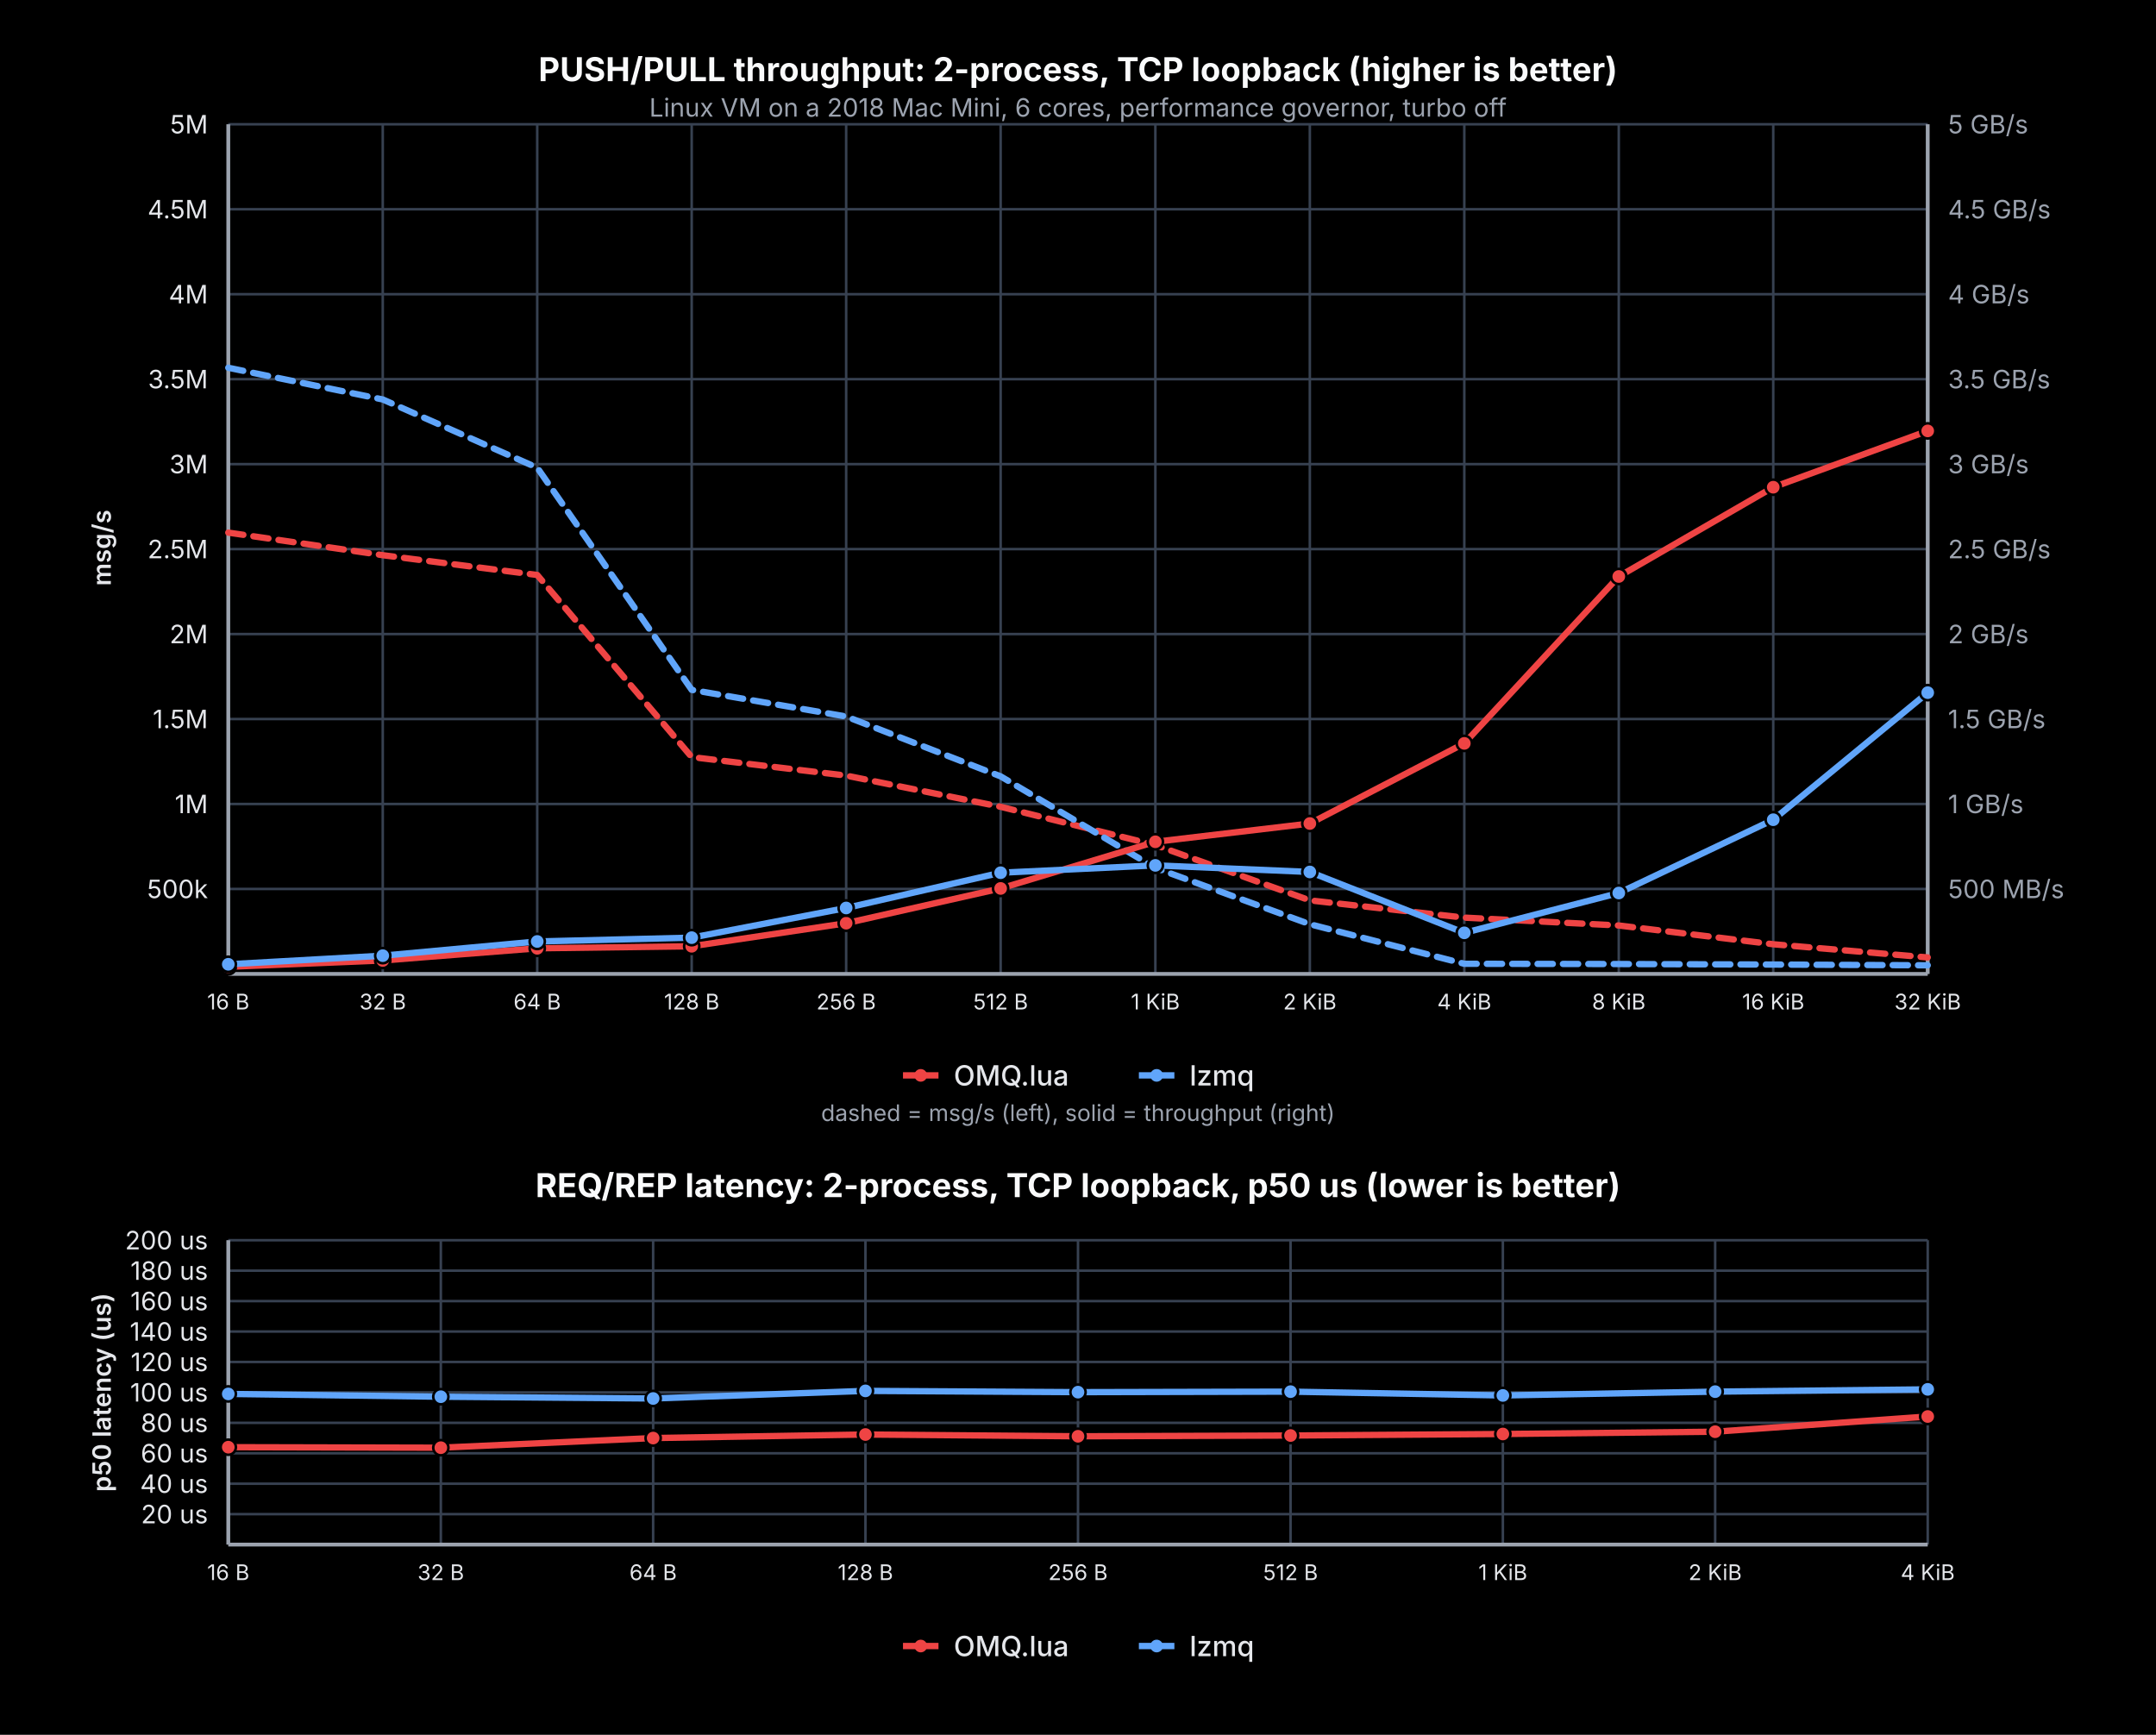
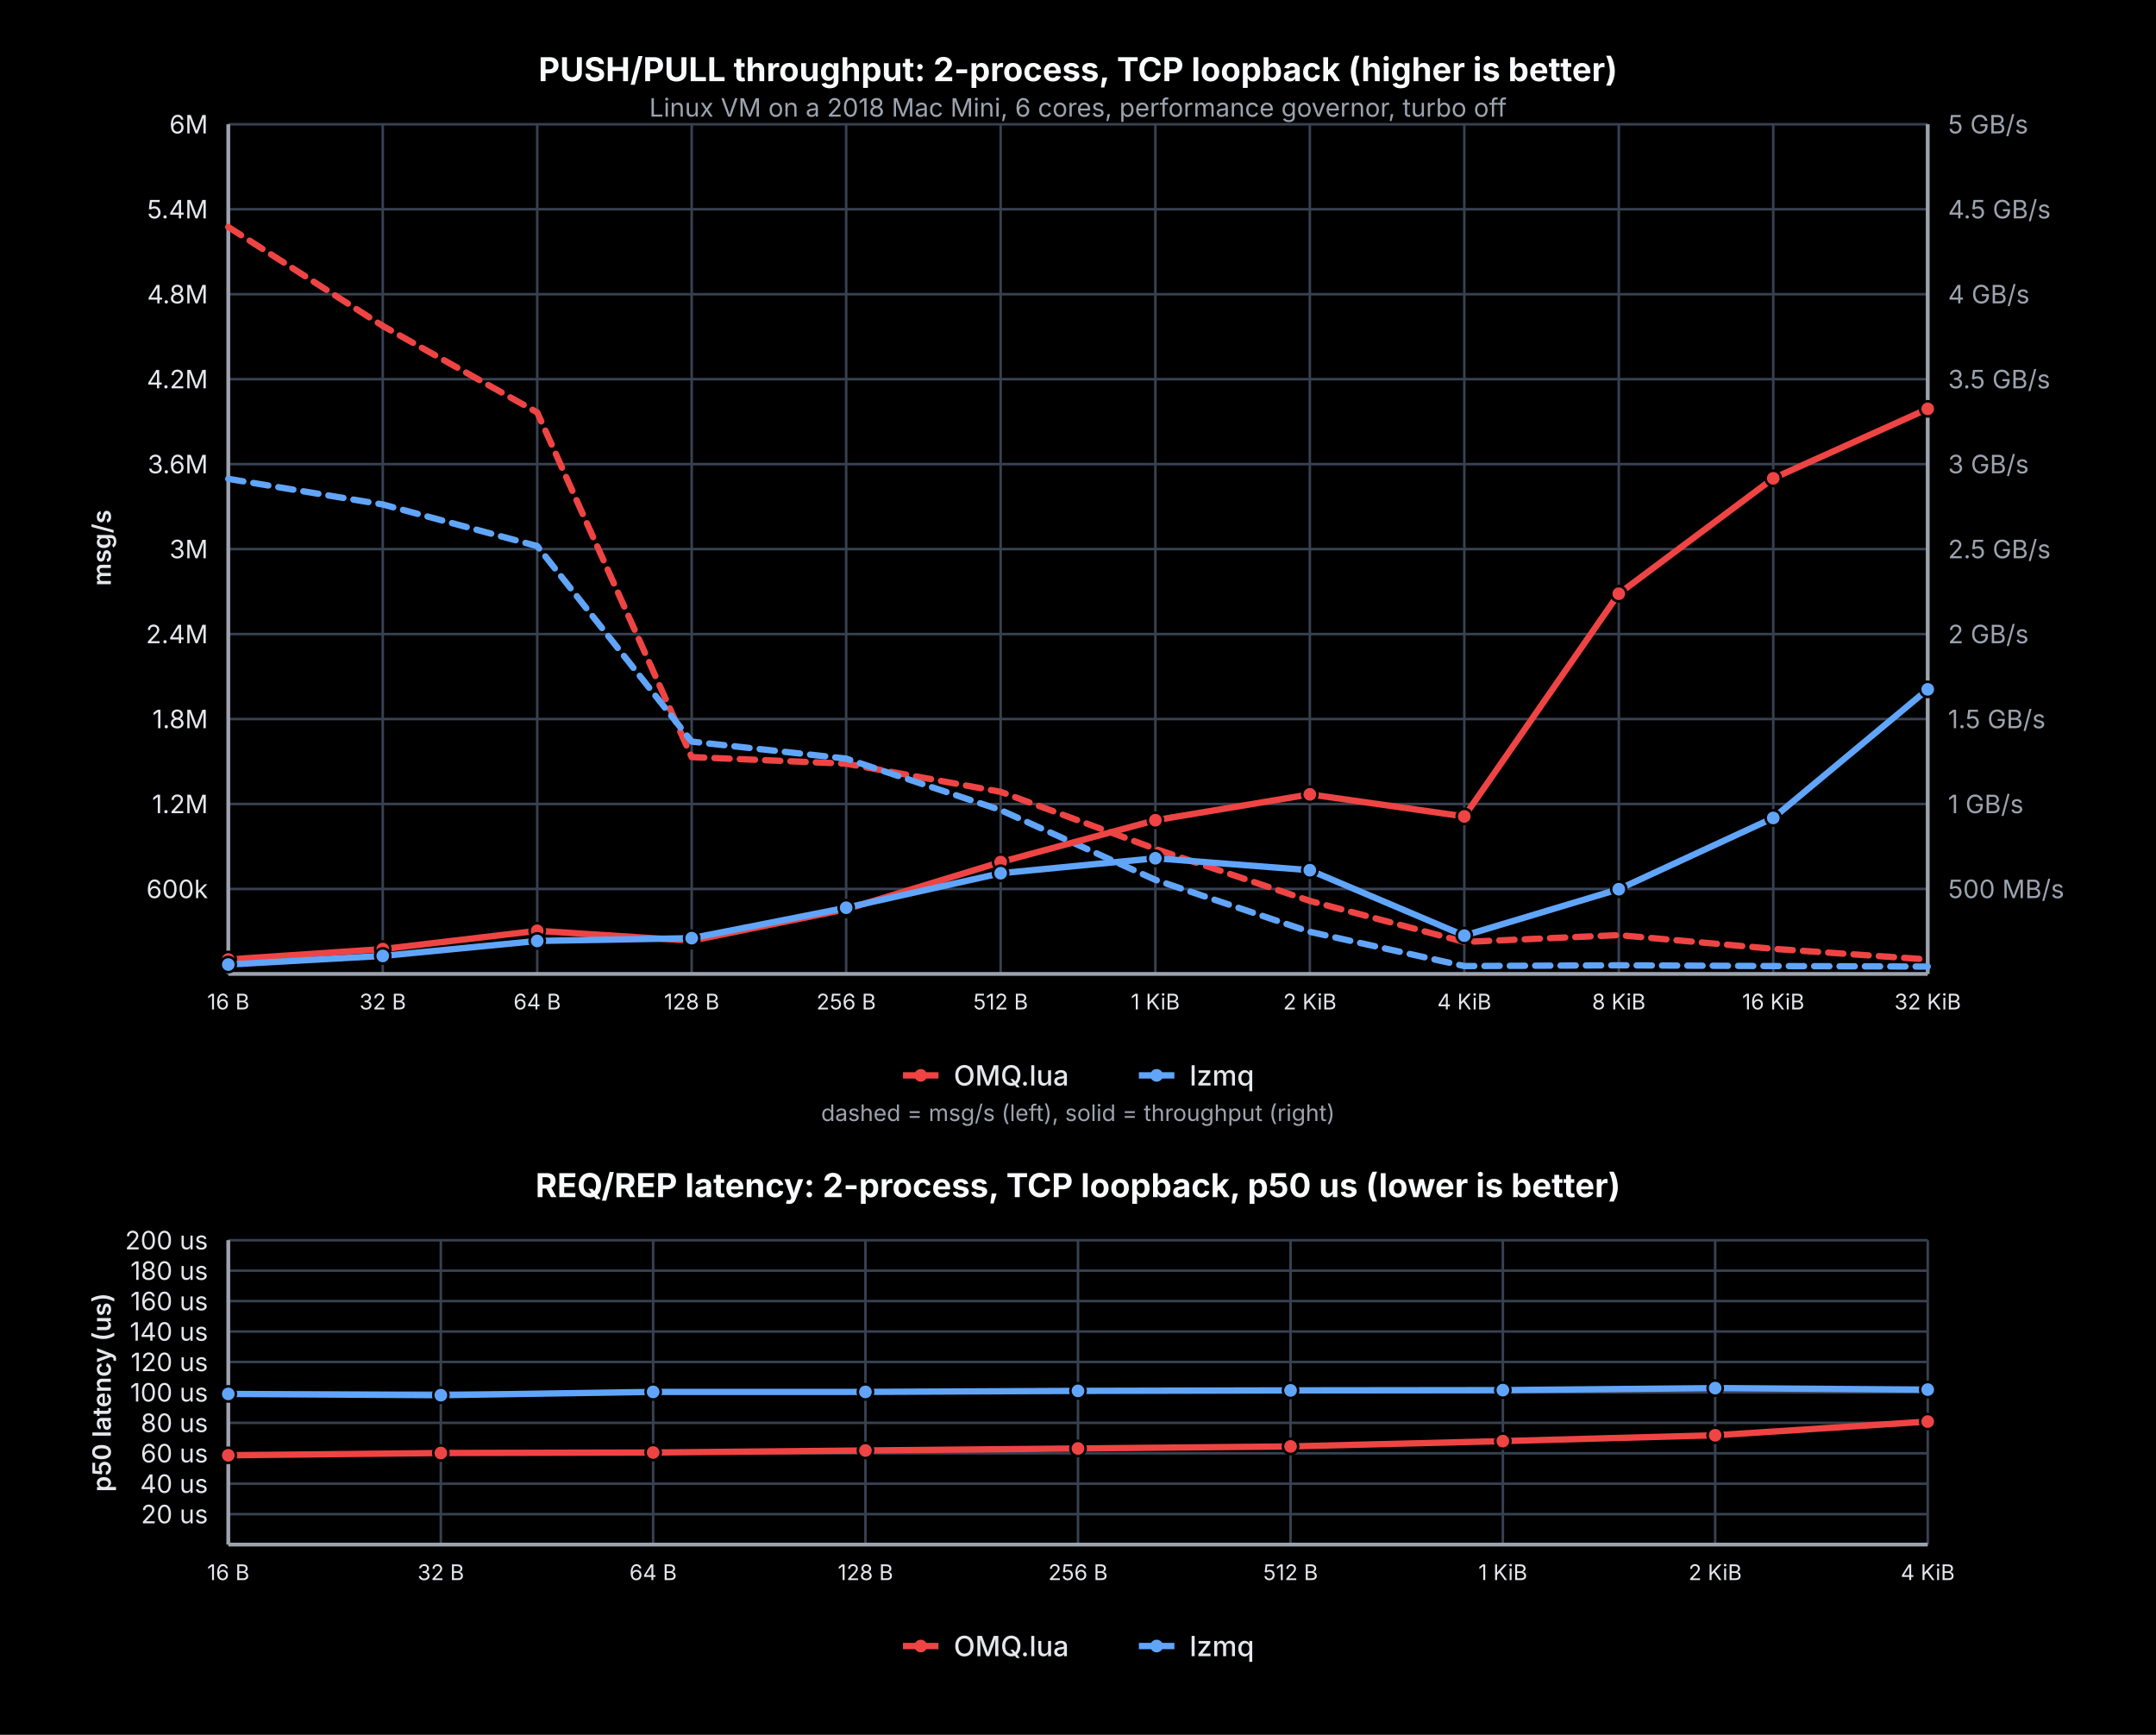
<svg xmlns="http://www.w3.org/2000/svg" viewBox="0 0 850 684" font-family="system-ui, -apple-system, sans-serif">
  <rect width="850" height="684" fill="#000000" />
  <text x="425.0" y="32" text-anchor="middle" fill="#f9fafb" font-size="13" font-weight="700">PUSH/PULL throughput: 2-process, TCP loopback (higher is better)</text>
  <text x="425.0" y="46" text-anchor="middle" fill="#9ca3af" font-size="10">Linux VM on a 2018 Mac Mini, 6 cores, performance governor, turbo off</text>
  <line x1="90" y1="350.5" x2="760" y2="350.5" stroke="#374151" stroke-width="1" />
-   <text x="82" y="350.5" text-anchor="end" dominant-baseline="middle" fill="#e5e7eb" font-size="10">500k</text>
+   <text x="82" y="350.5" text-anchor="end" dominant-baseline="middle" fill="#e5e7eb" font-size="10">600k</text>
  <text x="768" y="350.5" text-anchor="start" dominant-baseline="middle" fill="#9ca3af" font-size="10">500 MB/s</text>
  <line x1="90" y1="317.0" x2="760" y2="317.0" stroke="#374151" stroke-width="1" />
-   <text x="82" y="317.0" text-anchor="end" dominant-baseline="middle" fill="#e5e7eb" font-size="10">1M</text>
+   <text x="82" y="317.0" text-anchor="end" dominant-baseline="middle" fill="#e5e7eb" font-size="10">1.2M</text>
  <text x="768" y="317.0" text-anchor="start" dominant-baseline="middle" fill="#9ca3af" font-size="10">1 GB/s</text>
  <line x1="90" y1="283.5" x2="760" y2="283.5" stroke="#374151" stroke-width="1" />
-   <text x="82" y="283.5" text-anchor="end" dominant-baseline="middle" fill="#e5e7eb" font-size="10">1.5M</text>
+   <text x="82" y="283.5" text-anchor="end" dominant-baseline="middle" fill="#e5e7eb" font-size="10">1.8M</text>
  <text x="768" y="283.5" text-anchor="start" dominant-baseline="middle" fill="#9ca3af" font-size="10">1.5 GB/s</text>
  <line x1="90" y1="250.0" x2="760" y2="250.0" stroke="#374151" stroke-width="1" />
-   <text x="82" y="250.0" text-anchor="end" dominant-baseline="middle" fill="#e5e7eb" font-size="10">2M</text>
+   <text x="82" y="250.0" text-anchor="end" dominant-baseline="middle" fill="#e5e7eb" font-size="10">2.4M</text>
  <text x="768" y="250.0" text-anchor="start" dominant-baseline="middle" fill="#9ca3af" font-size="10">2 GB/s</text>
  <line x1="90" y1="216.5" x2="760" y2="216.5" stroke="#374151" stroke-width="1" />
-   <text x="82" y="216.5" text-anchor="end" dominant-baseline="middle" fill="#e5e7eb" font-size="10">2.5M</text>
+   <text x="82" y="216.5" text-anchor="end" dominant-baseline="middle" fill="#e5e7eb" font-size="10">3M</text>
  <text x="768" y="216.5" text-anchor="start" dominant-baseline="middle" fill="#9ca3af" font-size="10">2.5 GB/s</text>
  <line x1="90" y1="183.0" x2="760" y2="183.0" stroke="#374151" stroke-width="1" />
-   <text x="82" y="183.0" text-anchor="end" dominant-baseline="middle" fill="#e5e7eb" font-size="10">3M</text>
+   <text x="82" y="183.0" text-anchor="end" dominant-baseline="middle" fill="#e5e7eb" font-size="10">3.6M</text>
  <text x="768" y="183.0" text-anchor="start" dominant-baseline="middle" fill="#9ca3af" font-size="10">3 GB/s</text>
  <line x1="90" y1="149.5" x2="760" y2="149.5" stroke="#374151" stroke-width="1" />
-   <text x="82" y="149.5" text-anchor="end" dominant-baseline="middle" fill="#e5e7eb" font-size="10">3.5M</text>
+   <text x="82" y="149.5" text-anchor="end" dominant-baseline="middle" fill="#e5e7eb" font-size="10">4.2M</text>
  <text x="768" y="149.5" text-anchor="start" dominant-baseline="middle" fill="#9ca3af" font-size="10">3.5 GB/s</text>
  <line x1="90" y1="116.0" x2="760" y2="116.0" stroke="#374151" stroke-width="1" />
-   <text x="82" y="116.0" text-anchor="end" dominant-baseline="middle" fill="#e5e7eb" font-size="10">4M</text>
+   <text x="82" y="116.0" text-anchor="end" dominant-baseline="middle" fill="#e5e7eb" font-size="10">4.8M</text>
  <text x="768" y="116.0" text-anchor="start" dominant-baseline="middle" fill="#9ca3af" font-size="10">4 GB/s</text>
  <line x1="90" y1="82.5" x2="760" y2="82.5" stroke="#374151" stroke-width="1" />
-   <text x="82" y="82.5" text-anchor="end" dominant-baseline="middle" fill="#e5e7eb" font-size="10">4.5M</text>
+   <text x="82" y="82.5" text-anchor="end" dominant-baseline="middle" fill="#e5e7eb" font-size="10">5.4M</text>
  <text x="768" y="82.5" text-anchor="start" dominant-baseline="middle" fill="#9ca3af" font-size="10">4.5 GB/s</text>
  <line x1="90" y1="49.0" x2="760" y2="49.0" stroke="#374151" stroke-width="1" />
-   <text x="82" y="49.0" text-anchor="end" dominant-baseline="middle" fill="#e5e7eb" font-size="10">5M</text>
+   <text x="82" y="49.0" text-anchor="end" dominant-baseline="middle" fill="#e5e7eb" font-size="10">6M</text>
  <text x="768" y="49.0" text-anchor="start" dominant-baseline="middle" fill="#9ca3af" font-size="10">5 GB/s</text>
  <line x1="90.0" y1="49" x2="90.0" y2="384" stroke="#374151" stroke-width="1" />
  <line x1="150.9" y1="49" x2="150.9" y2="384" stroke="#374151" stroke-width="1" />
  <line x1="211.8" y1="49" x2="211.8" y2="384" stroke="#374151" stroke-width="1" />
  <line x1="272.7" y1="49" x2="272.7" y2="384" stroke="#374151" stroke-width="1" />
  <line x1="333.6" y1="49" x2="333.6" y2="384" stroke="#374151" stroke-width="1" />
  <line x1="394.5" y1="49" x2="394.5" y2="384" stroke="#374151" stroke-width="1" />
  <line x1="455.5" y1="49" x2="455.5" y2="384" stroke="#374151" stroke-width="1" />
  <line x1="516.4" y1="49" x2="516.4" y2="384" stroke="#374151" stroke-width="1" />
  <line x1="577.3" y1="49" x2="577.3" y2="384" stroke="#374151" stroke-width="1" />
  <line x1="638.2" y1="49" x2="638.2" y2="384" stroke="#374151" stroke-width="1" />
  <line x1="699.1" y1="49" x2="699.1" y2="384" stroke="#374151" stroke-width="1" />
  <line x1="760.0" y1="49" x2="760.0" y2="384" stroke="#374151" stroke-width="1" />
  <line x1="90" y1="49" x2="90" y2="384" stroke="#9ca3af" stroke-width="1.5" />
  <line x1="760" y1="49" x2="760" y2="384" stroke="#9ca3af" stroke-width="1.5" />
  <line x1="90" y1="384" x2="760" y2="384" stroke="#9ca3af" stroke-width="1.5" />
  <text x="40" y="216" text-anchor="middle" dominant-baseline="middle" fill="#e5e7eb" font-size="10" font-weight="600" transform="rotate(-90,40,216)">msg/s</text>
-   <polyline points="90.0,210.0 150.9,218.9 211.8,226.7 272.7,298.5 333.6,305.8 394.5,318.1 455.5,333.2 516.4,355.0 577.3,361.8 638.2,364.9 699.1,372.3 760.0,377.5" fill="none" stroke="#ef4444" stroke-width="2.5" stroke-linecap="round" stroke-linejoin="round" stroke-dasharray="6,4" />
-   <polyline points="90.0,145.0 150.9,157.5 211.8,184.4 272.7,272.0 333.6,282.5 394.5,306.1 455.5,342.2 516.4,364.4 577.3,380.0 638.2,380.1 699.1,380.3 760.0,380.6" fill="none" stroke="#60a5fa" stroke-width="2.5" stroke-linecap="round" stroke-linejoin="round" stroke-dasharray="6,4" />
-   <polyline points="90.0,381.2 150.9,378.7 211.8,373.9 272.7,373.1 333.6,364.0 394.5,350.3 455.5,331.9 516.4,324.7 577.3,293.1 638.2,227.3 699.1,192.1 760.0,169.9" fill="none" stroke="#ef4444" stroke-width="2.5" stroke-linecap="round" stroke-linejoin="round" />
-   <circle cx="90.0" cy="381.2" r="3" fill="#ef4444" stroke="#000000" stroke-width="1" />
-   <circle cx="150.9" cy="378.7" r="3" fill="#ef4444" stroke="#000000" stroke-width="1" />
-   <circle cx="211.8" cy="373.9" r="3" fill="#ef4444" stroke="#000000" stroke-width="1" />
-   <circle cx="272.7" cy="373.1" r="3" fill="#ef4444" stroke="#000000" stroke-width="1" />
-   <circle cx="333.6" cy="364.0" r="3" fill="#ef4444" stroke="#000000" stroke-width="1" />
-   <circle cx="394.5" cy="350.3" r="3" fill="#ef4444" stroke="#000000" stroke-width="1" />
-   <circle cx="455.5" cy="331.9" r="3" fill="#ef4444" stroke="#000000" stroke-width="1" />
-   <circle cx="516.4" cy="324.7" r="3" fill="#ef4444" stroke="#000000" stroke-width="1" />
-   <circle cx="577.3" cy="293.1" r="3" fill="#ef4444" stroke="#000000" stroke-width="1" />
-   <circle cx="638.2" cy="227.3" r="3" fill="#ef4444" stroke="#000000" stroke-width="1" />
-   <circle cx="699.1" cy="192.1" r="3" fill="#ef4444" stroke="#000000" stroke-width="1" />
-   <circle cx="760.0" cy="169.9" r="3" fill="#ef4444" stroke="#000000" stroke-width="1" />
-   <polyline points="90.0,380.2 150.9,376.8 211.8,371.2 272.7,369.7 333.6,358.0 394.5,344.1 455.5,341.2 516.4,343.8 577.3,367.8 638.2,352.1 699.1,323.2 760.0,273.1" fill="none" stroke="#60a5fa" stroke-width="2.5" stroke-linecap="round" stroke-linejoin="round" />
-   <circle cx="90.0" cy="380.2" r="3" fill="#60a5fa" stroke="#000000" stroke-width="1" />
-   <circle cx="150.9" cy="376.8" r="3" fill="#60a5fa" stroke="#000000" stroke-width="1" />
-   <circle cx="211.8" cy="371.2" r="3" fill="#60a5fa" stroke="#000000" stroke-width="1" />
-   <circle cx="272.7" cy="369.7" r="3" fill="#60a5fa" stroke="#000000" stroke-width="1" />
-   <circle cx="333.6" cy="358.0" r="3" fill="#60a5fa" stroke="#000000" stroke-width="1" />
-   <circle cx="394.5" cy="344.1" r="3" fill="#60a5fa" stroke="#000000" stroke-width="1" />
-   <circle cx="455.5" cy="341.2" r="3" fill="#60a5fa" stroke="#000000" stroke-width="1" />
-   <circle cx="516.4" cy="343.8" r="3" fill="#60a5fa" stroke="#000000" stroke-width="1" />
-   <circle cx="577.3" cy="367.8" r="3" fill="#60a5fa" stroke="#000000" stroke-width="1" />
-   <circle cx="638.2" cy="352.1" r="3" fill="#60a5fa" stroke="#000000" stroke-width="1" />
-   <circle cx="699.1" cy="323.2" r="3" fill="#60a5fa" stroke="#000000" stroke-width="1" />
-   <circle cx="760.0" cy="273.1" r="3" fill="#60a5fa" stroke="#000000" stroke-width="1" />
+   <polyline points="90.0,89.5 150.9,128.5 211.8,162.6 272.7,298.5 333.6,301.1 394.5,312.2 455.5,334.7 516.4,355.2 577.3,371.4 638.2,368.7 699.1,374.1 760.0,378.3" fill="none" stroke="#ef4444" stroke-width="2.5" stroke-linecap="round" stroke-linejoin="round" stroke-dasharray="6,4" />
+   <polyline points="90.0,188.8 150.9,198.9 211.8,215.3 272.7,292.4 333.6,299.1 394.5,319.4 455.5,346.9 516.4,367.4 577.3,380.9 638.2,380.6 699.1,380.9 760.0,381.1" fill="none" stroke="#60a5fa" stroke-width="2.5" stroke-linecap="round" stroke-linejoin="round" stroke-dasharray="6,4" />
+   <polyline points="90.0,378.3 150.9,374.2 211.8,367.0 272.7,370.9 333.6,358.5 394.5,339.9 455.5,323.4 516.4,313.2 577.3,321.9 638.2,234.1 699.1,188.6 760.0,161.2" fill="none" stroke="#ef4444" stroke-width="2.5" stroke-linecap="round" stroke-linejoin="round" />
+   <circle cx="90.0" cy="378.3" r="3" fill="#ef4444" stroke="#000000" stroke-width="1" />
+   <circle cx="150.9" cy="374.2" r="3" fill="#ef4444" stroke="#000000" stroke-width="1" />
+   <circle cx="211.8" cy="367.0" r="3" fill="#ef4444" stroke="#000000" stroke-width="1" />
+   <circle cx="272.7" cy="370.9" r="3" fill="#ef4444" stroke="#000000" stroke-width="1" />
+   <circle cx="333.6" cy="358.5" r="3" fill="#ef4444" stroke="#000000" stroke-width="1" />
+   <circle cx="394.5" cy="339.9" r="3" fill="#ef4444" stroke="#000000" stroke-width="1" />
+   <circle cx="455.5" cy="323.4" r="3" fill="#ef4444" stroke="#000000" stroke-width="1" />
+   <circle cx="516.4" cy="313.2" r="3" fill="#ef4444" stroke="#000000" stroke-width="1" />
+   <circle cx="577.3" cy="321.9" r="3" fill="#ef4444" stroke="#000000" stroke-width="1" />
+   <circle cx="638.2" cy="234.1" r="3" fill="#ef4444" stroke="#000000" stroke-width="1" />
+   <circle cx="699.1" cy="188.6" r="3" fill="#ef4444" stroke="#000000" stroke-width="1" />
+   <circle cx="760.0" cy="161.2" r="3" fill="#ef4444" stroke="#000000" stroke-width="1" />
+   <polyline points="90.0,380.3 150.9,376.9 211.8,371.0 272.7,369.9 333.6,357.9 394.5,344.3 455.5,338.4 516.4,343.1 577.3,368.9 638.2,350.6 699.1,322.5 760.0,271.8" fill="none" stroke="#60a5fa" stroke-width="2.5" stroke-linecap="round" stroke-linejoin="round" />
+   <circle cx="90.0" cy="380.3" r="3" fill="#60a5fa" stroke="#000000" stroke-width="1" />
+   <circle cx="150.9" cy="376.9" r="3" fill="#60a5fa" stroke="#000000" stroke-width="1" />
+   <circle cx="211.8" cy="371.0" r="3" fill="#60a5fa" stroke="#000000" stroke-width="1" />
+   <circle cx="272.7" cy="369.9" r="3" fill="#60a5fa" stroke="#000000" stroke-width="1" />
+   <circle cx="333.6" cy="357.9" r="3" fill="#60a5fa" stroke="#000000" stroke-width="1" />
+   <circle cx="394.5" cy="344.3" r="3" fill="#60a5fa" stroke="#000000" stroke-width="1" />
+   <circle cx="455.5" cy="338.4" r="3" fill="#60a5fa" stroke="#000000" stroke-width="1" />
+   <circle cx="516.4" cy="343.1" r="3" fill="#60a5fa" stroke="#000000" stroke-width="1" />
+   <circle cx="577.3" cy="368.9" r="3" fill="#60a5fa" stroke="#000000" stroke-width="1" />
+   <circle cx="638.2" cy="350.6" r="3" fill="#60a5fa" stroke="#000000" stroke-width="1" />
+   <circle cx="699.1" cy="322.5" r="3" fill="#60a5fa" stroke="#000000" stroke-width="1" />
+   <circle cx="760.0" cy="271.8" r="3" fill="#60a5fa" stroke="#000000" stroke-width="1" />
  <text x="90.0" y="398" text-anchor="middle" fill="#e5e7eb" font-size="8.5">16 B</text>
  <text x="150.9" y="398" text-anchor="middle" fill="#e5e7eb" font-size="8.5">32 B</text>
  <text x="211.8" y="398" text-anchor="middle" fill="#e5e7eb" font-size="8.5">64 B</text>
  <text x="272.7" y="398" text-anchor="middle" fill="#e5e7eb" font-size="8.5">128 B</text>
  <text x="333.6" y="398" text-anchor="middle" fill="#e5e7eb" font-size="8.5">256 B</text>
  <text x="394.5" y="398" text-anchor="middle" fill="#e5e7eb" font-size="8.5">512 B</text>
  <text x="455.5" y="398" text-anchor="middle" fill="#e5e7eb" font-size="8.5">1 KiB</text>
  <text x="516.4" y="398" text-anchor="middle" fill="#e5e7eb" font-size="8.5">2 KiB</text>
  <text x="577.3" y="398" text-anchor="middle" fill="#e5e7eb" font-size="8.5">4 KiB</text>
  <text x="638.2" y="398" text-anchor="middle" fill="#e5e7eb" font-size="8.5">8 KiB</text>
  <text x="699.1" y="398" text-anchor="middle" fill="#e5e7eb" font-size="8.5">16 KiB</text>
  <text x="760.0" y="398" text-anchor="middle" fill="#e5e7eb" font-size="8.5">32 KiB</text>
  <line x1="356" y1="424" x2="370" y2="424" stroke="#ef4444" stroke-width="2.5" />
  <circle cx="363" cy="424" r="2.5" fill="#ef4444" />
  <text x="376" y="428" fill="#e5e7eb" font-size="11" font-weight="500">OMQ.lua</text>
  <line x1="449" y1="424" x2="463" y2="424" stroke="#60a5fa" stroke-width="2.5" />
  <circle cx="456" cy="424" r="2.5" fill="#60a5fa" />
  <text x="469" y="428" fill="#e5e7eb" font-size="11" font-weight="500">lzmq</text>
  <text x="425.0" y="442" text-anchor="middle" fill="#9ca3af" font-size="9">dashed = msg/s (left), solid = throughput (right)</text>
  <text x="425.0" y="472" text-anchor="middle" fill="#f9fafb" font-size="13" font-weight="700">REQ/REP latency: 2-process, TCP loopback, p50 us (lower is better)</text>
  <line x1="90" y1="597.0" x2="760" y2="597.0" stroke="#374151" stroke-width="1" />
  <text x="82" y="597.0" text-anchor="end" dominant-baseline="middle" fill="#e5e7eb" font-size="10">20 us</text>
  <line x1="90" y1="585.0" x2="760" y2="585.0" stroke="#374151" stroke-width="1" />
  <text x="82" y="585.0" text-anchor="end" dominant-baseline="middle" fill="#e5e7eb" font-size="10">40 us</text>
  <line x1="90" y1="573.0" x2="760" y2="573.0" stroke="#374151" stroke-width="1" />
  <text x="82" y="573.0" text-anchor="end" dominant-baseline="middle" fill="#e5e7eb" font-size="10">60 us</text>
  <line x1="90" y1="561.0" x2="760" y2="561.0" stroke="#374151" stroke-width="1" />
  <text x="82" y="561.0" text-anchor="end" dominant-baseline="middle" fill="#e5e7eb" font-size="10">80 us</text>
  <line x1="90" y1="549.0" x2="760" y2="549.0" stroke="#374151" stroke-width="1" />
  <text x="82" y="549.0" text-anchor="end" dominant-baseline="middle" fill="#e5e7eb" font-size="10">100 us</text>
  <line x1="90" y1="537.0" x2="760" y2="537.0" stroke="#374151" stroke-width="1" />
  <text x="82" y="537.0" text-anchor="end" dominant-baseline="middle" fill="#e5e7eb" font-size="10">120 us</text>
  <line x1="90" y1="525.0" x2="760" y2="525.0" stroke="#374151" stroke-width="1" />
  <text x="82" y="525.0" text-anchor="end" dominant-baseline="middle" fill="#e5e7eb" font-size="10">140 us</text>
  <line x1="90" y1="513.0" x2="760" y2="513.0" stroke="#374151" stroke-width="1" />
  <text x="82" y="513.0" text-anchor="end" dominant-baseline="middle" fill="#e5e7eb" font-size="10">160 us</text>
  <line x1="90" y1="501.0" x2="760" y2="501.0" stroke="#374151" stroke-width="1" />
  <text x="82" y="501.0" text-anchor="end" dominant-baseline="middle" fill="#e5e7eb" font-size="10">180 us</text>
  <line x1="90" y1="489.0" x2="760" y2="489.0" stroke="#374151" stroke-width="1" />
  <text x="82" y="489.0" text-anchor="end" dominant-baseline="middle" fill="#e5e7eb" font-size="10">200 us</text>
  <line x1="90.0" y1="489" x2="90.0" y2="609" stroke="#374151" stroke-width="1" />
  <line x1="173.8" y1="489" x2="173.8" y2="609" stroke="#374151" stroke-width="1" />
  <line x1="257.5" y1="489" x2="257.5" y2="609" stroke="#374151" stroke-width="1" />
  <line x1="341.2" y1="489" x2="341.2" y2="609" stroke="#374151" stroke-width="1" />
  <line x1="425.0" y1="489" x2="425.0" y2="609" stroke="#374151" stroke-width="1" />
  <line x1="508.8" y1="489" x2="508.8" y2="609" stroke="#374151" stroke-width="1" />
  <line x1="592.5" y1="489" x2="592.5" y2="609" stroke="#374151" stroke-width="1" />
  <line x1="676.2" y1="489" x2="676.2" y2="609" stroke="#374151" stroke-width="1" />
  <line x1="760.0" y1="489" x2="760.0" y2="609" stroke="#374151" stroke-width="1" />
  <line x1="90" y1="489" x2="90" y2="609" stroke="#9ca3af" stroke-width="1.5" />
  <line x1="90" y1="609" x2="760" y2="609" stroke="#9ca3af" stroke-width="1.5" />
  <text x="40" y="549" text-anchor="middle" dominant-baseline="middle" fill="#e5e7eb" font-size="10" font-weight="600" transform="rotate(-90,40,549)">p50 latency (us)</text>
-   <polyline points="90.0,570.6 173.8,570.8 257.5,567.0 341.2,565.6 425.0,566.3 508.8,566.0 592.5,565.4 676.2,564.5 760.0,558.5" fill="none" stroke="#ef4444" stroke-width="2.5" stroke-linecap="round" stroke-linejoin="round" />
-   <circle cx="90.0" cy="570.6" r="3" fill="#ef4444" stroke="#000000" stroke-width="1" />
-   <circle cx="173.8" cy="570.8" r="3" fill="#ef4444" stroke="#000000" stroke-width="1" />
-   <circle cx="257.5" cy="567.0" r="3" fill="#ef4444" stroke="#000000" stroke-width="1" />
-   <circle cx="341.2" cy="565.6" r="3" fill="#ef4444" stroke="#000000" stroke-width="1" />
-   <circle cx="425.0" cy="566.3" r="3" fill="#ef4444" stroke="#000000" stroke-width="1" />
-   <circle cx="508.8" cy="566.0" r="3" fill="#ef4444" stroke="#000000" stroke-width="1" />
-   <circle cx="592.5" cy="565.4" r="3" fill="#ef4444" stroke="#000000" stroke-width="1" />
-   <circle cx="676.2" cy="564.5" r="3" fill="#ef4444" stroke="#000000" stroke-width="1" />
-   <circle cx="760.0" cy="558.5" r="3" fill="#ef4444" stroke="#000000" stroke-width="1" />
-   <polyline points="90.0,549.6 173.8,550.7 257.5,551.4 341.2,548.4 425.0,548.9 508.8,548.7 592.5,550.2 676.2,548.7 760.0,547.8" fill="none" stroke="#60a5fa" stroke-width="2.5" stroke-linecap="round" stroke-linejoin="round" />
+   <polyline points="90.0,573.8 173.8,572.9 257.5,572.7 341.2,571.9 425.0,571.1 508.8,570.3 592.5,568.2 676.2,565.9 760.0,560.5" fill="none" stroke="#ef4444" stroke-width="2.5" stroke-linecap="round" stroke-linejoin="round" />
+   <circle cx="90.0" cy="573.8" r="3" fill="#ef4444" stroke="#000000" stroke-width="1" />
+   <circle cx="173.8" cy="572.9" r="3" fill="#ef4444" stroke="#000000" stroke-width="1" />
+   <circle cx="257.5" cy="572.7" r="3" fill="#ef4444" stroke="#000000" stroke-width="1" />
+   <circle cx="341.2" cy="571.9" r="3" fill="#ef4444" stroke="#000000" stroke-width="1" />
+   <circle cx="425.0" cy="571.1" r="3" fill="#ef4444" stroke="#000000" stroke-width="1" />
+   <circle cx="508.8" cy="570.3" r="3" fill="#ef4444" stroke="#000000" stroke-width="1" />
+   <circle cx="592.5" cy="568.2" r="3" fill="#ef4444" stroke="#000000" stroke-width="1" />
+   <circle cx="676.2" cy="565.9" r="3" fill="#ef4444" stroke="#000000" stroke-width="1" />
+   <circle cx="760.0" cy="560.5" r="3" fill="#ef4444" stroke="#000000" stroke-width="1" />
+   <polyline points="90.0,549.6 173.8,550.1 257.5,548.8 341.2,548.8 425.0,548.4 508.8,548.2 592.5,548.1 676.2,547.3 760.0,547.9" fill="none" stroke="#60a5fa" stroke-width="2.5" stroke-linecap="round" stroke-linejoin="round" />
  <circle cx="90.0" cy="549.6" r="3" fill="#60a5fa" stroke="#000000" stroke-width="1" />
-   <circle cx="173.8" cy="550.7" r="3" fill="#60a5fa" stroke="#000000" stroke-width="1" />
-   <circle cx="257.5" cy="551.4" r="3" fill="#60a5fa" stroke="#000000" stroke-width="1" />
-   <circle cx="341.2" cy="548.4" r="3" fill="#60a5fa" stroke="#000000" stroke-width="1" />
-   <circle cx="425.0" cy="548.9" r="3" fill="#60a5fa" stroke="#000000" stroke-width="1" />
-   <circle cx="508.8" cy="548.7" r="3" fill="#60a5fa" stroke="#000000" stroke-width="1" />
-   <circle cx="592.5" cy="550.2" r="3" fill="#60a5fa" stroke="#000000" stroke-width="1" />
-   <circle cx="676.2" cy="548.7" r="3" fill="#60a5fa" stroke="#000000" stroke-width="1" />
-   <circle cx="760.0" cy="547.8" r="3" fill="#60a5fa" stroke="#000000" stroke-width="1" />
+   <circle cx="173.8" cy="550.1" r="3" fill="#60a5fa" stroke="#000000" stroke-width="1" />
+   <circle cx="257.5" cy="548.8" r="3" fill="#60a5fa" stroke="#000000" stroke-width="1" />
+   <circle cx="341.2" cy="548.8" r="3" fill="#60a5fa" stroke="#000000" stroke-width="1" />
+   <circle cx="425.0" cy="548.4" r="3" fill="#60a5fa" stroke="#000000" stroke-width="1" />
+   <circle cx="508.8" cy="548.2" r="3" fill="#60a5fa" stroke="#000000" stroke-width="1" />
+   <circle cx="592.5" cy="548.1" r="3" fill="#60a5fa" stroke="#000000" stroke-width="1" />
+   <circle cx="676.2" cy="547.3" r="3" fill="#60a5fa" stroke="#000000" stroke-width="1" />
+   <circle cx="760.0" cy="547.9" r="3" fill="#60a5fa" stroke="#000000" stroke-width="1" />
  <text x="90.0" y="623" text-anchor="middle" fill="#e5e7eb" font-size="8.5">16 B</text>
  <text x="173.8" y="623" text-anchor="middle" fill="#e5e7eb" font-size="8.5">32 B</text>
  <text x="257.5" y="623" text-anchor="middle" fill="#e5e7eb" font-size="8.5">64 B</text>
  <text x="341.2" y="623" text-anchor="middle" fill="#e5e7eb" font-size="8.5">128 B</text>
  <text x="425.0" y="623" text-anchor="middle" fill="#e5e7eb" font-size="8.5">256 B</text>
  <text x="508.8" y="623" text-anchor="middle" fill="#e5e7eb" font-size="8.5">512 B</text>
  <text x="592.5" y="623" text-anchor="middle" fill="#e5e7eb" font-size="8.5">1 KiB</text>
  <text x="676.2" y="623" text-anchor="middle" fill="#e5e7eb" font-size="8.5">2 KiB</text>
  <text x="760.0" y="623" text-anchor="middle" fill="#e5e7eb" font-size="8.5">4 KiB</text>
  <line x1="356" y1="649" x2="370" y2="649" stroke="#ef4444" stroke-width="2.5" />
  <circle cx="363" cy="649" r="2.5" fill="#ef4444" />
  <text x="376" y="653" fill="#e5e7eb" font-size="11" font-weight="500">OMQ.lua</text>
  <line x1="449" y1="649" x2="463" y2="649" stroke="#60a5fa" stroke-width="2.5" />
  <circle cx="456" cy="649" r="2.5" fill="#60a5fa" />
  <text x="469" y="653" fill="#e5e7eb" font-size="11" font-weight="500">lzmq</text>
</svg>
